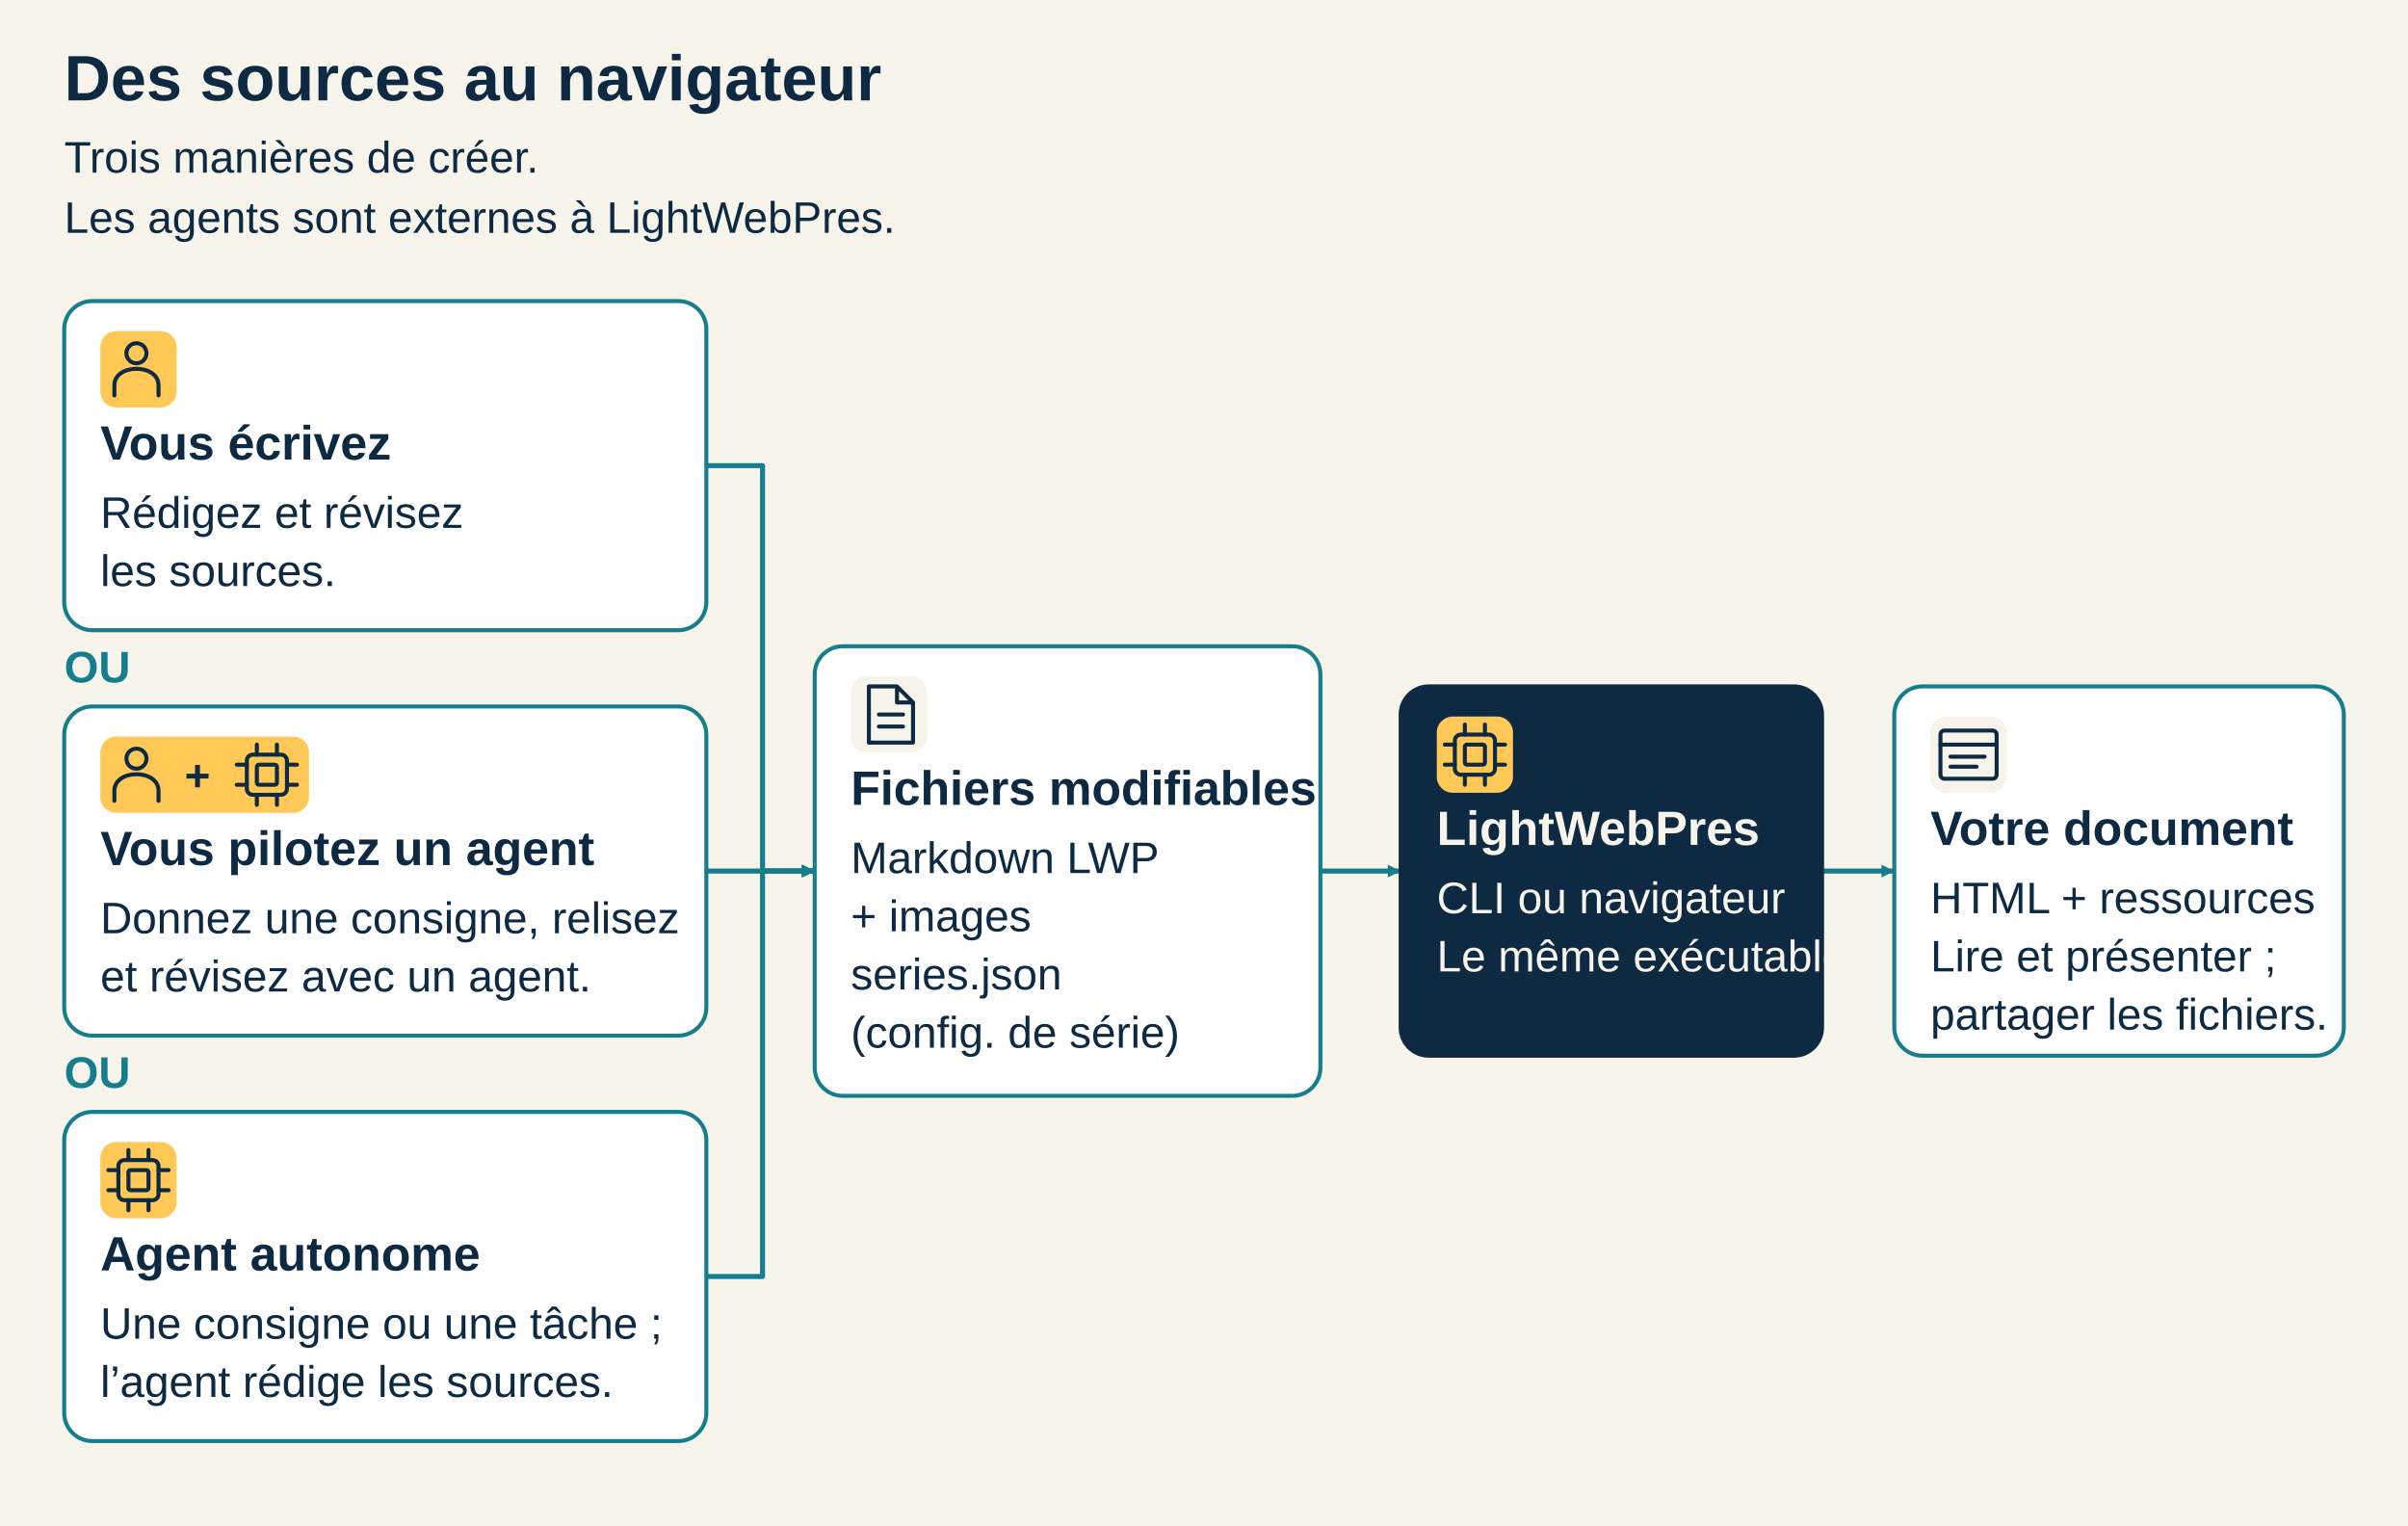
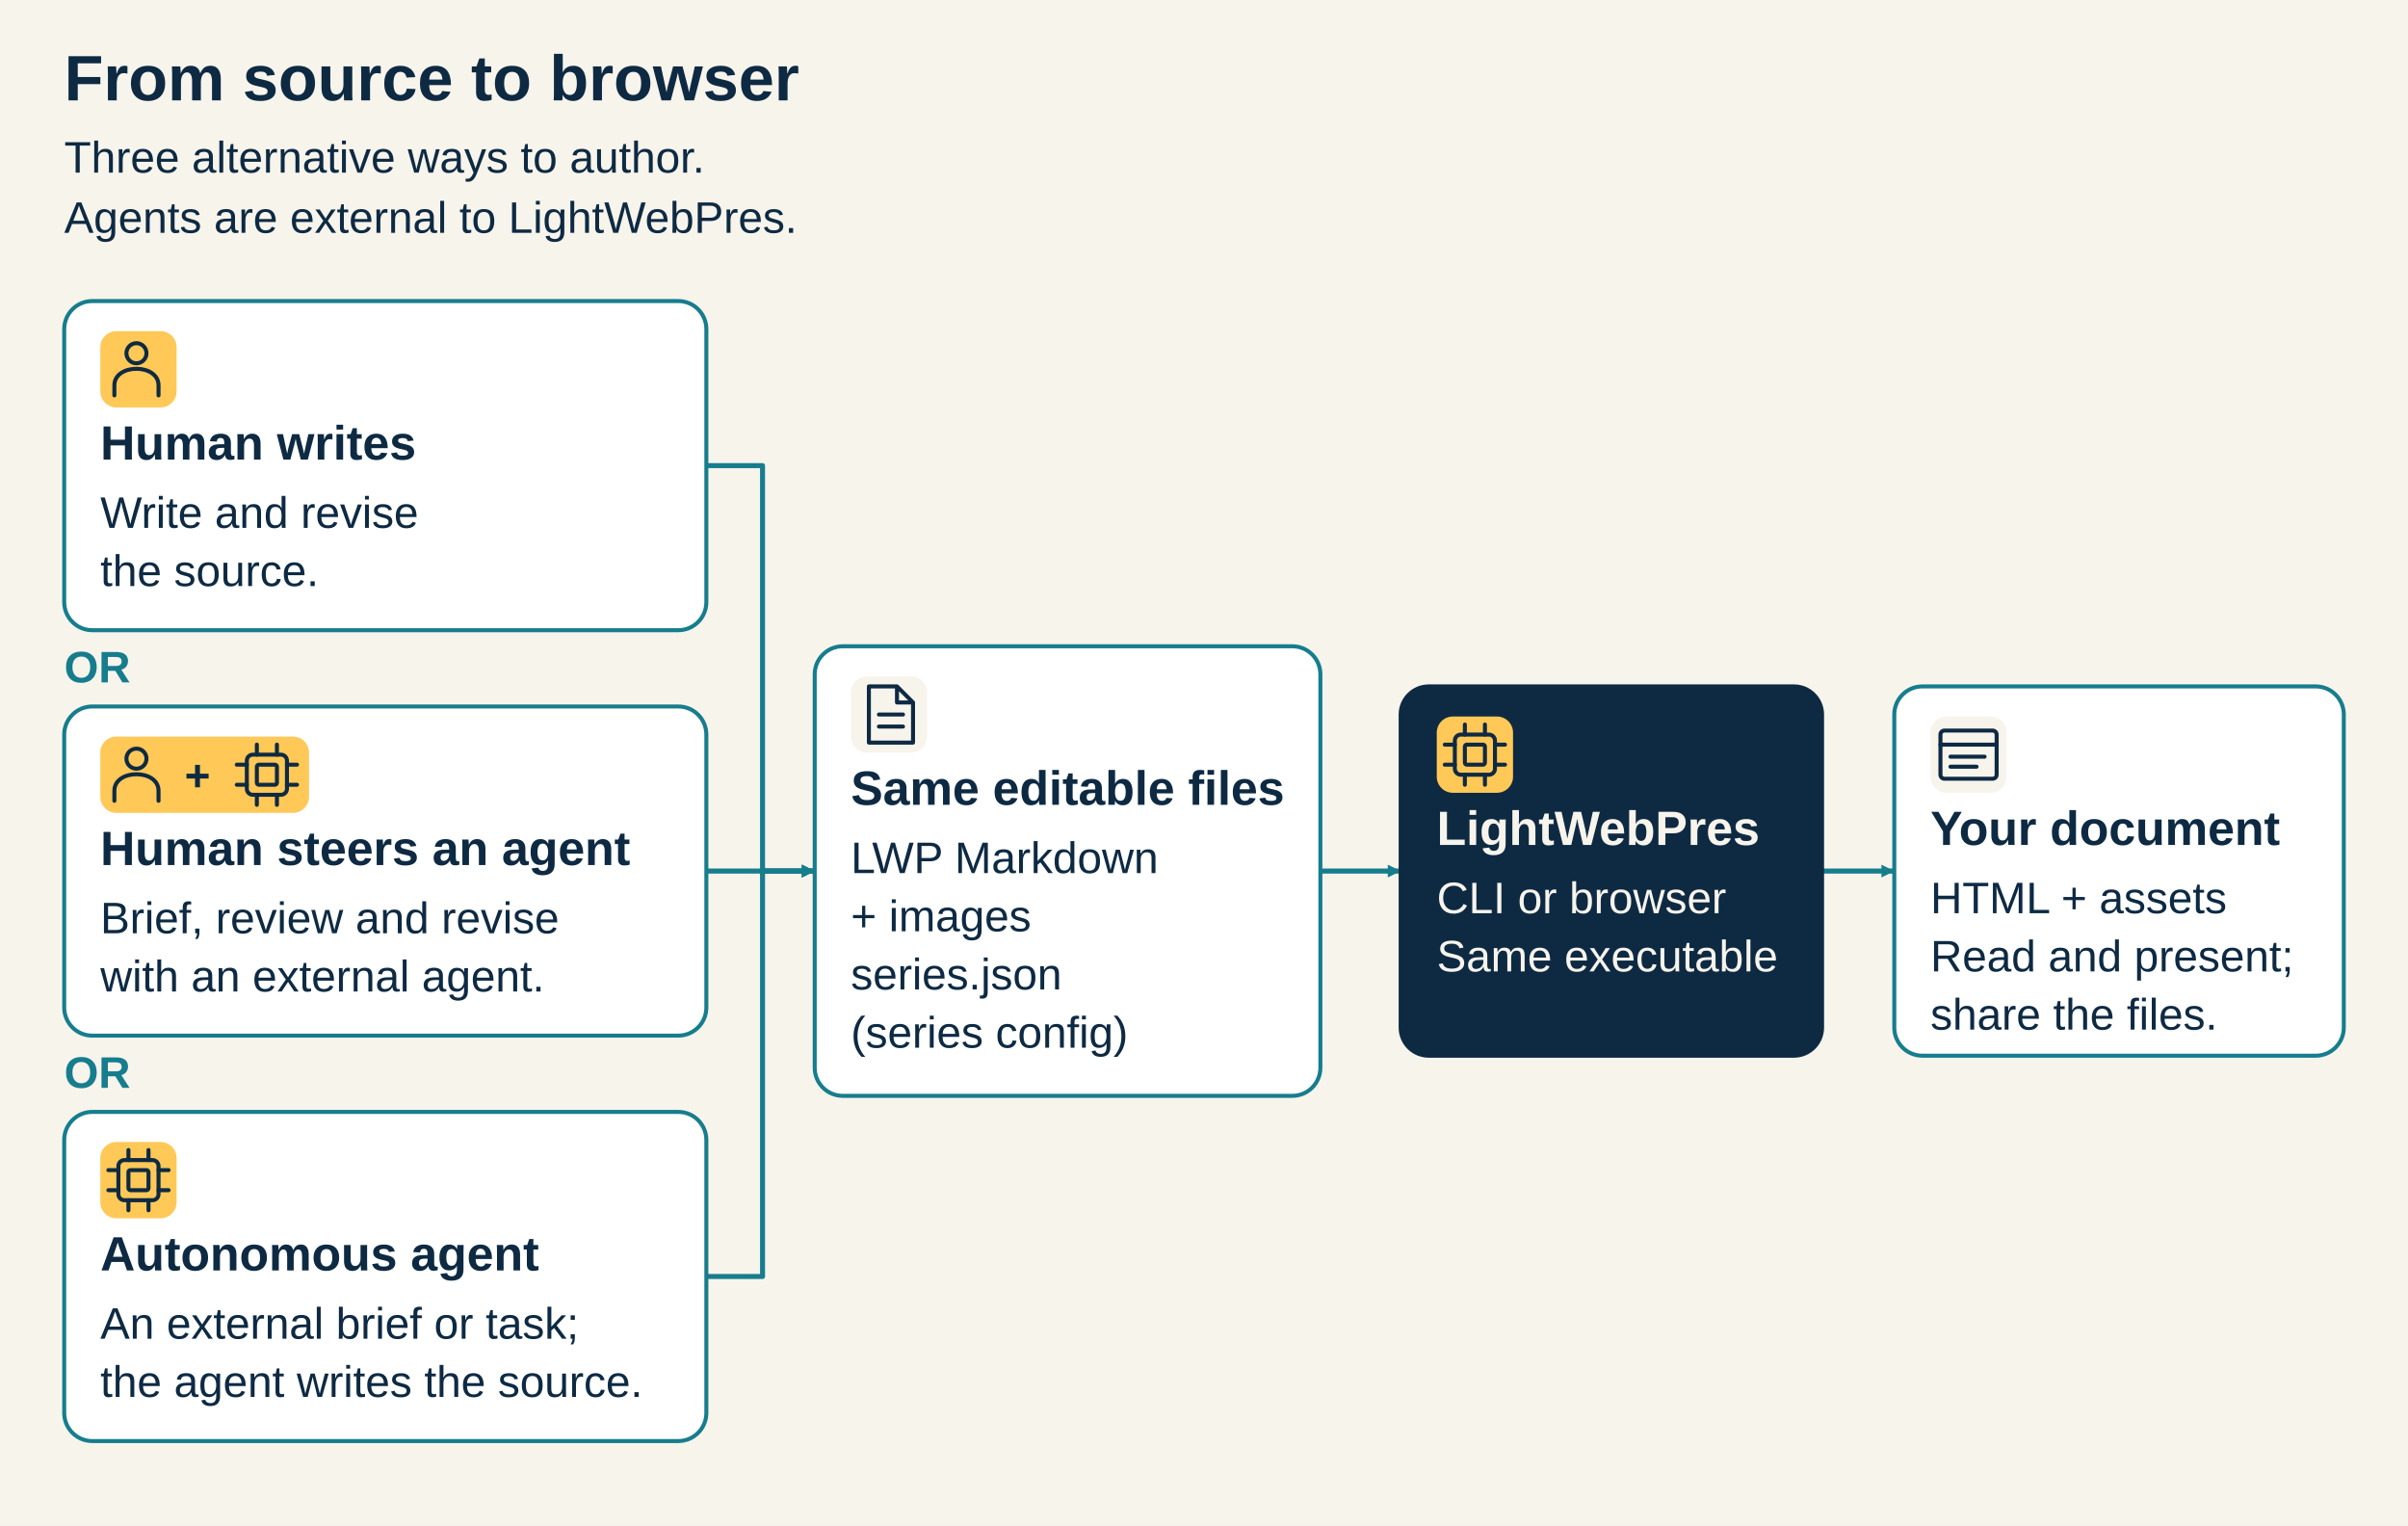
<svg xmlns="http://www.w3.org/2000/svg" width="1200" height="760" viewBox="0 0 1200 760" role="img" aria-labelledby="diagram-title diagram-desc">
  <defs>
    <marker id="arrow" viewBox="0 0 10 10" refX="9" refY="5" markerWidth="8" markerHeight="8" orient="auto-start-reverse" markerUnits="userSpaceOnUse">
      <path d="M 1 1 L 9 5 L 1 9 Z" fill="#167d8d" />
    </marker>
  </defs>
  <rect x="0" y="0" width="1200" height="760" rx="0" fill="#f7f4ec" stroke="none" stroke-width="2" />
-   <text x="32" y="50" font-family="Arial, Helvetica, sans-serif" font-size="32" font-weight="700" fill="#0e2a43">Des sources au navigateur</text>
-   <text x="32" y="86" font-family="Arial, Helvetica, sans-serif" font-size="22" font-weight="400" fill="#0e2a43">Trois manières de créer.</text>
-   <text x="32" y="116" font-family="Arial, Helvetica, sans-serif" font-size="22" font-weight="400" fill="#0e2a43">Les agents sont externes à LightWebPres.</text>
+   <text x="32" y="50" font-family="Arial, Helvetica, sans-serif" font-size="32" font-weight="700" fill="#0e2a43">From source to browser</text>
+   <text x="32" y="86" font-family="Arial, Helvetica, sans-serif" font-size="22" font-weight="400" fill="#0e2a43">Three alternative ways to author.</text>
+   <text x="32" y="116" font-family="Arial, Helvetica, sans-serif" font-size="22" font-weight="400" fill="#0e2a43">Agents are external to LightWebPres.</text>
  <path data-from="human" data-to="source" data-kind="alternative" d="M 352 232.0 L 380 232.0 L 380 434 L 406 434" fill="none" stroke="#167d8d" stroke-width="2.5" stroke-linejoin="round" marker-end="url(#arrow)" />
  <path data-from="steered-agent" data-to="source" data-kind="alternative" d="M 352 434.0 L 380 434.0 L 380 434 L 406 434" fill="none" stroke="#167d8d" stroke-width="2.5" stroke-linejoin="round" marker-end="url(#arrow)" />
  <path data-from="autonomous-agent" data-to="source" data-kind="alternative" d="M 352 636.0 L 380 636.0 L 380 434 L 406 434" fill="none" stroke="#167d8d" stroke-width="2.5" stroke-linejoin="round" marker-end="url(#arrow)" />
  <path data-from="source" data-to="build" data-kind="resource" d="M 658 434.0 L 698 434.0" fill="none" stroke="#167d8d" stroke-width="2.5" stroke-linejoin="round" marker-end="url(#arrow)" />
  <path data-from="build" data-to="document" data-kind="resource" d="M 908 434.0 L 944 434.0" fill="none" stroke="#167d8d" stroke-width="2.5" stroke-linejoin="round" marker-end="url(#arrow)" />
  <g id="human" data-node="human">
    <rect x="32" y="150" width="320" height="164" rx="14" fill="#ffffff" stroke="#167d8d" stroke-width="2" />
    <rect x="50" y="165" width="38" height="38" rx="8" fill="#ffc857" stroke="none" stroke-width="2" />
    <g transform="translate(54 169)" fill="none" stroke="#0e2a43" stroke-width="2" stroke-linecap="round" stroke-linejoin="round" aria-hidden="true">
      <circle cx="14" cy="7" r="5" />
      <path d="M 3 28 V 23 C 3 12 25 12 25 23 V 28" />
    </g>
-     <text x="50" y="229" font-family="Arial, Helvetica, sans-serif" font-size="24" font-weight="700" fill="#0e2a43">Vous écrivez</text>
-     <text x="50" y="263" font-family="Arial, Helvetica, sans-serif" font-size="22" font-weight="400" fill="#0e2a43">Rédigez et révisez</text>
-     <text x="50" y="292" font-family="Arial, Helvetica, sans-serif" font-size="22" font-weight="400" fill="#0e2a43">les sources.</text>
+     <text x="50" y="229" font-family="Arial, Helvetica, sans-serif" font-size="24" font-weight="700" fill="#0e2a43">Human writes</text>
+     <text x="50" y="263" font-family="Arial, Helvetica, sans-serif" font-size="22" font-weight="400" fill="#0e2a43">Write and revise</text>
+     <text x="50" y="292" font-family="Arial, Helvetica, sans-serif" font-size="22" font-weight="400" fill="#0e2a43">the source.</text>
  </g>
  <g id="steered-agent" data-node="steered-agent">
    <rect x="32" y="352" width="320" height="164" rx="14" fill="#ffffff" stroke="#167d8d" stroke-width="2" />
    <rect x="50" y="367" width="104" height="38" rx="8" fill="#ffc857" stroke="none" stroke-width="2" />
    <g transform="translate(54 371)" fill="none" stroke="#0e2a43" stroke-width="2" stroke-linecap="round" stroke-linejoin="round" aria-hidden="true">
      <circle cx="14" cy="7" r="5" />
      <path d="M 3 28 V 23 C 3 12 25 12 25 23 V 28" />
    </g>
    <text x="92" y="394" font-family="Arial, Helvetica, sans-serif" font-size="22" font-weight="700" fill="#0e2a43">+</text>
    <g transform="translate(118 371)" fill="none" stroke="#0e2a43" stroke-width="2" stroke-linecap="round" stroke-linejoin="round" aria-hidden="true">
      <rect x="5" y="5" width="20" height="20" rx="3" />
      <rect x="10" y="10" width="10" height="10" rx="1" />
      <path d="M 10 0 V 5 M 20 0 V 5 M 10 25 V 30 M 20 25 V 30 M 0 10 H 5 M 0 20 H 5 M 25 10 H 30 M 25 20 H 30" />
    </g>
-     <text x="50" y="431" font-family="Arial, Helvetica, sans-serif" font-size="24" font-weight="700" fill="#0e2a43">Vous pilotez un agent</text>
-     <text x="50" y="465" font-family="Arial, Helvetica, sans-serif" font-size="22" font-weight="400" fill="#0e2a43">Donnez une consigne, relisez</text>
-     <text x="50" y="494" font-family="Arial, Helvetica, sans-serif" font-size="22" font-weight="400" fill="#0e2a43">et révisez avec un agent.</text>
+     <text x="50" y="431" font-family="Arial, Helvetica, sans-serif" font-size="24" font-weight="700" fill="#0e2a43">Human steers an agent</text>
+     <text x="50" y="465" font-family="Arial, Helvetica, sans-serif" font-size="22" font-weight="400" fill="#0e2a43">Brief, review and revise</text>
+     <text x="50" y="494" font-family="Arial, Helvetica, sans-serif" font-size="22" font-weight="400" fill="#0e2a43">with an external agent.</text>
  </g>
  <g id="autonomous-agent" data-node="autonomous-agent">
    <rect x="32" y="554" width="320" height="164" rx="14" fill="#ffffff" stroke="#167d8d" stroke-width="2" />
    <rect x="50" y="569" width="38" height="38" rx="8" fill="#ffc857" stroke="none" stroke-width="2" />
    <g transform="translate(54 573)" fill="none" stroke="#0e2a43" stroke-width="2" stroke-linecap="round" stroke-linejoin="round" aria-hidden="true">
      <rect x="5" y="5" width="20" height="20" rx="3" />
      <rect x="10" y="10" width="10" height="10" rx="1" />
      <path d="M 10 0 V 5 M 20 0 V 5 M 10 25 V 30 M 20 25 V 30 M 0 10 H 5 M 0 20 H 5 M 25 10 H 30 M 25 20 H 30" />
    </g>
-     <text x="50" y="633" font-family="Arial, Helvetica, sans-serif" font-size="24" font-weight="700" fill="#0e2a43">Agent autonome</text>
-     <text x="50" y="667" font-family="Arial, Helvetica, sans-serif" font-size="22" font-weight="400" fill="#0e2a43">Une consigne ou une tâche ;</text>
-     <text x="50" y="696" font-family="Arial, Helvetica, sans-serif" font-size="22" font-weight="400" fill="#0e2a43">l’agent rédige les sources.</text>
+     <text x="50" y="633" font-family="Arial, Helvetica, sans-serif" font-size="24" font-weight="700" fill="#0e2a43">Autonomous agent</text>
+     <text x="50" y="667" font-family="Arial, Helvetica, sans-serif" font-size="22" font-weight="400" fill="#0e2a43">An external brief or task;</text>
+     <text x="50" y="696" font-family="Arial, Helvetica, sans-serif" font-size="22" font-weight="400" fill="#0e2a43">the agent writes the source.</text>
  </g>
-   <text x="32" y="340" font-family="Arial, Helvetica, sans-serif" font-size="22" font-weight="700" fill="#167d8d">OU</text>
-   <text x="32" y="542" font-family="Arial, Helvetica, sans-serif" font-size="22" font-weight="700" fill="#167d8d">OU</text>
+   <text x="32" y="340" font-family="Arial, Helvetica, sans-serif" font-size="22" font-weight="700" fill="#167d8d">OR</text>
+   <text x="32" y="542" font-family="Arial, Helvetica, sans-serif" font-size="22" font-weight="700" fill="#167d8d">OR</text>
  <g id="source" data-node="source">
    <rect x="406" y="322" width="252" height="224" rx="14" fill="#ffffff" stroke="#167d8d" stroke-width="2" />
    <rect x="424" y="337" width="38" height="38" rx="8" fill="#f7f4ec" stroke="none" stroke-width="2" />
    <g transform="translate(428 341)" fill="none" stroke="#0e2a43" stroke-width="2" stroke-linecap="round" stroke-linejoin="round" aria-hidden="true">
      <path d="M 5 1 H 19 L 27 9 V 29 H 5 Z M 19 1 V 9 H 27 M 10 15 H 22 M 10 21 H 22" />
    </g>
-     <text x="424" y="401" font-family="Arial, Helvetica, sans-serif" font-size="24" font-weight="700" fill="#0e2a43">Fichiers modifiables</text>
-     <text x="424" y="435" font-family="Arial, Helvetica, sans-serif" font-size="22" font-weight="400" fill="#0e2a43">Markdown LWP</text>
+     <text x="424" y="401" font-family="Arial, Helvetica, sans-serif" font-size="24" font-weight="700" fill="#0e2a43">Same editable files</text>
+     <text x="424" y="435" font-family="Arial, Helvetica, sans-serif" font-size="22" font-weight="400" fill="#0e2a43">LWP Markdown</text>
    <text x="424" y="464" font-family="Arial, Helvetica, sans-serif" font-size="22" font-weight="400" fill="#0e2a43">+ images</text>
    <text x="424" y="493" font-family="Arial, Helvetica, sans-serif" font-size="22" font-weight="400" fill="#0e2a43">series.json</text>
-     <text x="424" y="522" font-family="Arial, Helvetica, sans-serif" font-size="22" font-weight="400" fill="#0e2a43">(config. de série)</text>
+     <text x="424" y="522" font-family="Arial, Helvetica, sans-serif" font-size="22" font-weight="400" fill="#0e2a43">(series config)</text>
  </g>
  <g id="build" data-node="build">
    <rect x="698" y="342" width="210" height="184" rx="14" fill="#0e2a43" stroke="#0e2a43" stroke-width="2" />
    <rect x="716" y="357" width="38" height="38" rx="8" fill="#ffc857" stroke="none" stroke-width="2" />
    <g transform="translate(720 361)" fill="none" stroke="#0e2a43" stroke-width="2" stroke-linecap="round" stroke-linejoin="round" aria-hidden="true">
      <rect x="5" y="5" width="20" height="20" rx="3" />
      <rect x="10" y="10" width="10" height="10" rx="1" />
      <path d="M 10 0 V 5 M 20 0 V 5 M 10 25 V 30 M 20 25 V 30 M 0 10 H 5 M 0 20 H 5 M 25 10 H 30 M 25 20 H 30" />
    </g>
    <text x="716" y="421" font-family="Arial, Helvetica, sans-serif" font-size="24" font-weight="700" fill="#f7f4ec">LightWebPres</text>
-     <text x="716" y="455" font-family="Arial, Helvetica, sans-serif" font-size="22" font-weight="400" fill="#f7f4ec">CLI ou navigateur</text>
-     <text x="716" y="484" font-family="Arial, Helvetica, sans-serif" font-size="22" font-weight="400" fill="#f7f4ec">Le même exécutable</text>
+     <text x="716" y="455" font-family="Arial, Helvetica, sans-serif" font-size="22" font-weight="400" fill="#f7f4ec">CLI or browser</text>
+     <text x="716" y="484" font-family="Arial, Helvetica, sans-serif" font-size="22" font-weight="400" fill="#f7f4ec">Same executable</text>
  </g>
  <g id="document" data-node="document">
    <rect x="944" y="342" width="224" height="184" rx="14" fill="#ffffff" stroke="#167d8d" stroke-width="2" />
    <rect x="962" y="357" width="38" height="38" rx="8" fill="#f7f4ec" stroke="none" stroke-width="2" />
    <g transform="translate(966 361)" fill="none" stroke="#0e2a43" stroke-width="2" stroke-linecap="round" stroke-linejoin="round" aria-hidden="true">
      <rect x="1" y="3" width="28" height="24" rx="2" />
      <path d="M 1 10 H 29 M 6 16 H 23 M 6 21 H 19" />
    </g>
-     <text x="962" y="421" font-family="Arial, Helvetica, sans-serif" font-size="24" font-weight="700" fill="#0e2a43">Votre document</text>
-     <text x="962" y="455" font-family="Arial, Helvetica, sans-serif" font-size="22" font-weight="400" fill="#0e2a43">HTML + ressources</text>
-     <text x="962" y="484" font-family="Arial, Helvetica, sans-serif" font-size="22" font-weight="400" fill="#0e2a43">Lire et présenter ;</text>
-     <text x="962" y="513" font-family="Arial, Helvetica, sans-serif" font-size="22" font-weight="400" fill="#0e2a43">partager les fichiers.</text>
+     <text x="962" y="421" font-family="Arial, Helvetica, sans-serif" font-size="24" font-weight="700" fill="#0e2a43">Your document</text>
+     <text x="962" y="455" font-family="Arial, Helvetica, sans-serif" font-size="22" font-weight="400" fill="#0e2a43">HTML + assets</text>
+     <text x="962" y="484" font-family="Arial, Helvetica, sans-serif" font-size="22" font-weight="400" fill="#0e2a43">Read and present;</text>
+     <text x="962" y="513" font-family="Arial, Helvetica, sans-serif" font-size="22" font-weight="400" fill="#0e2a43">share the files.</text>
  </g>
</svg>
